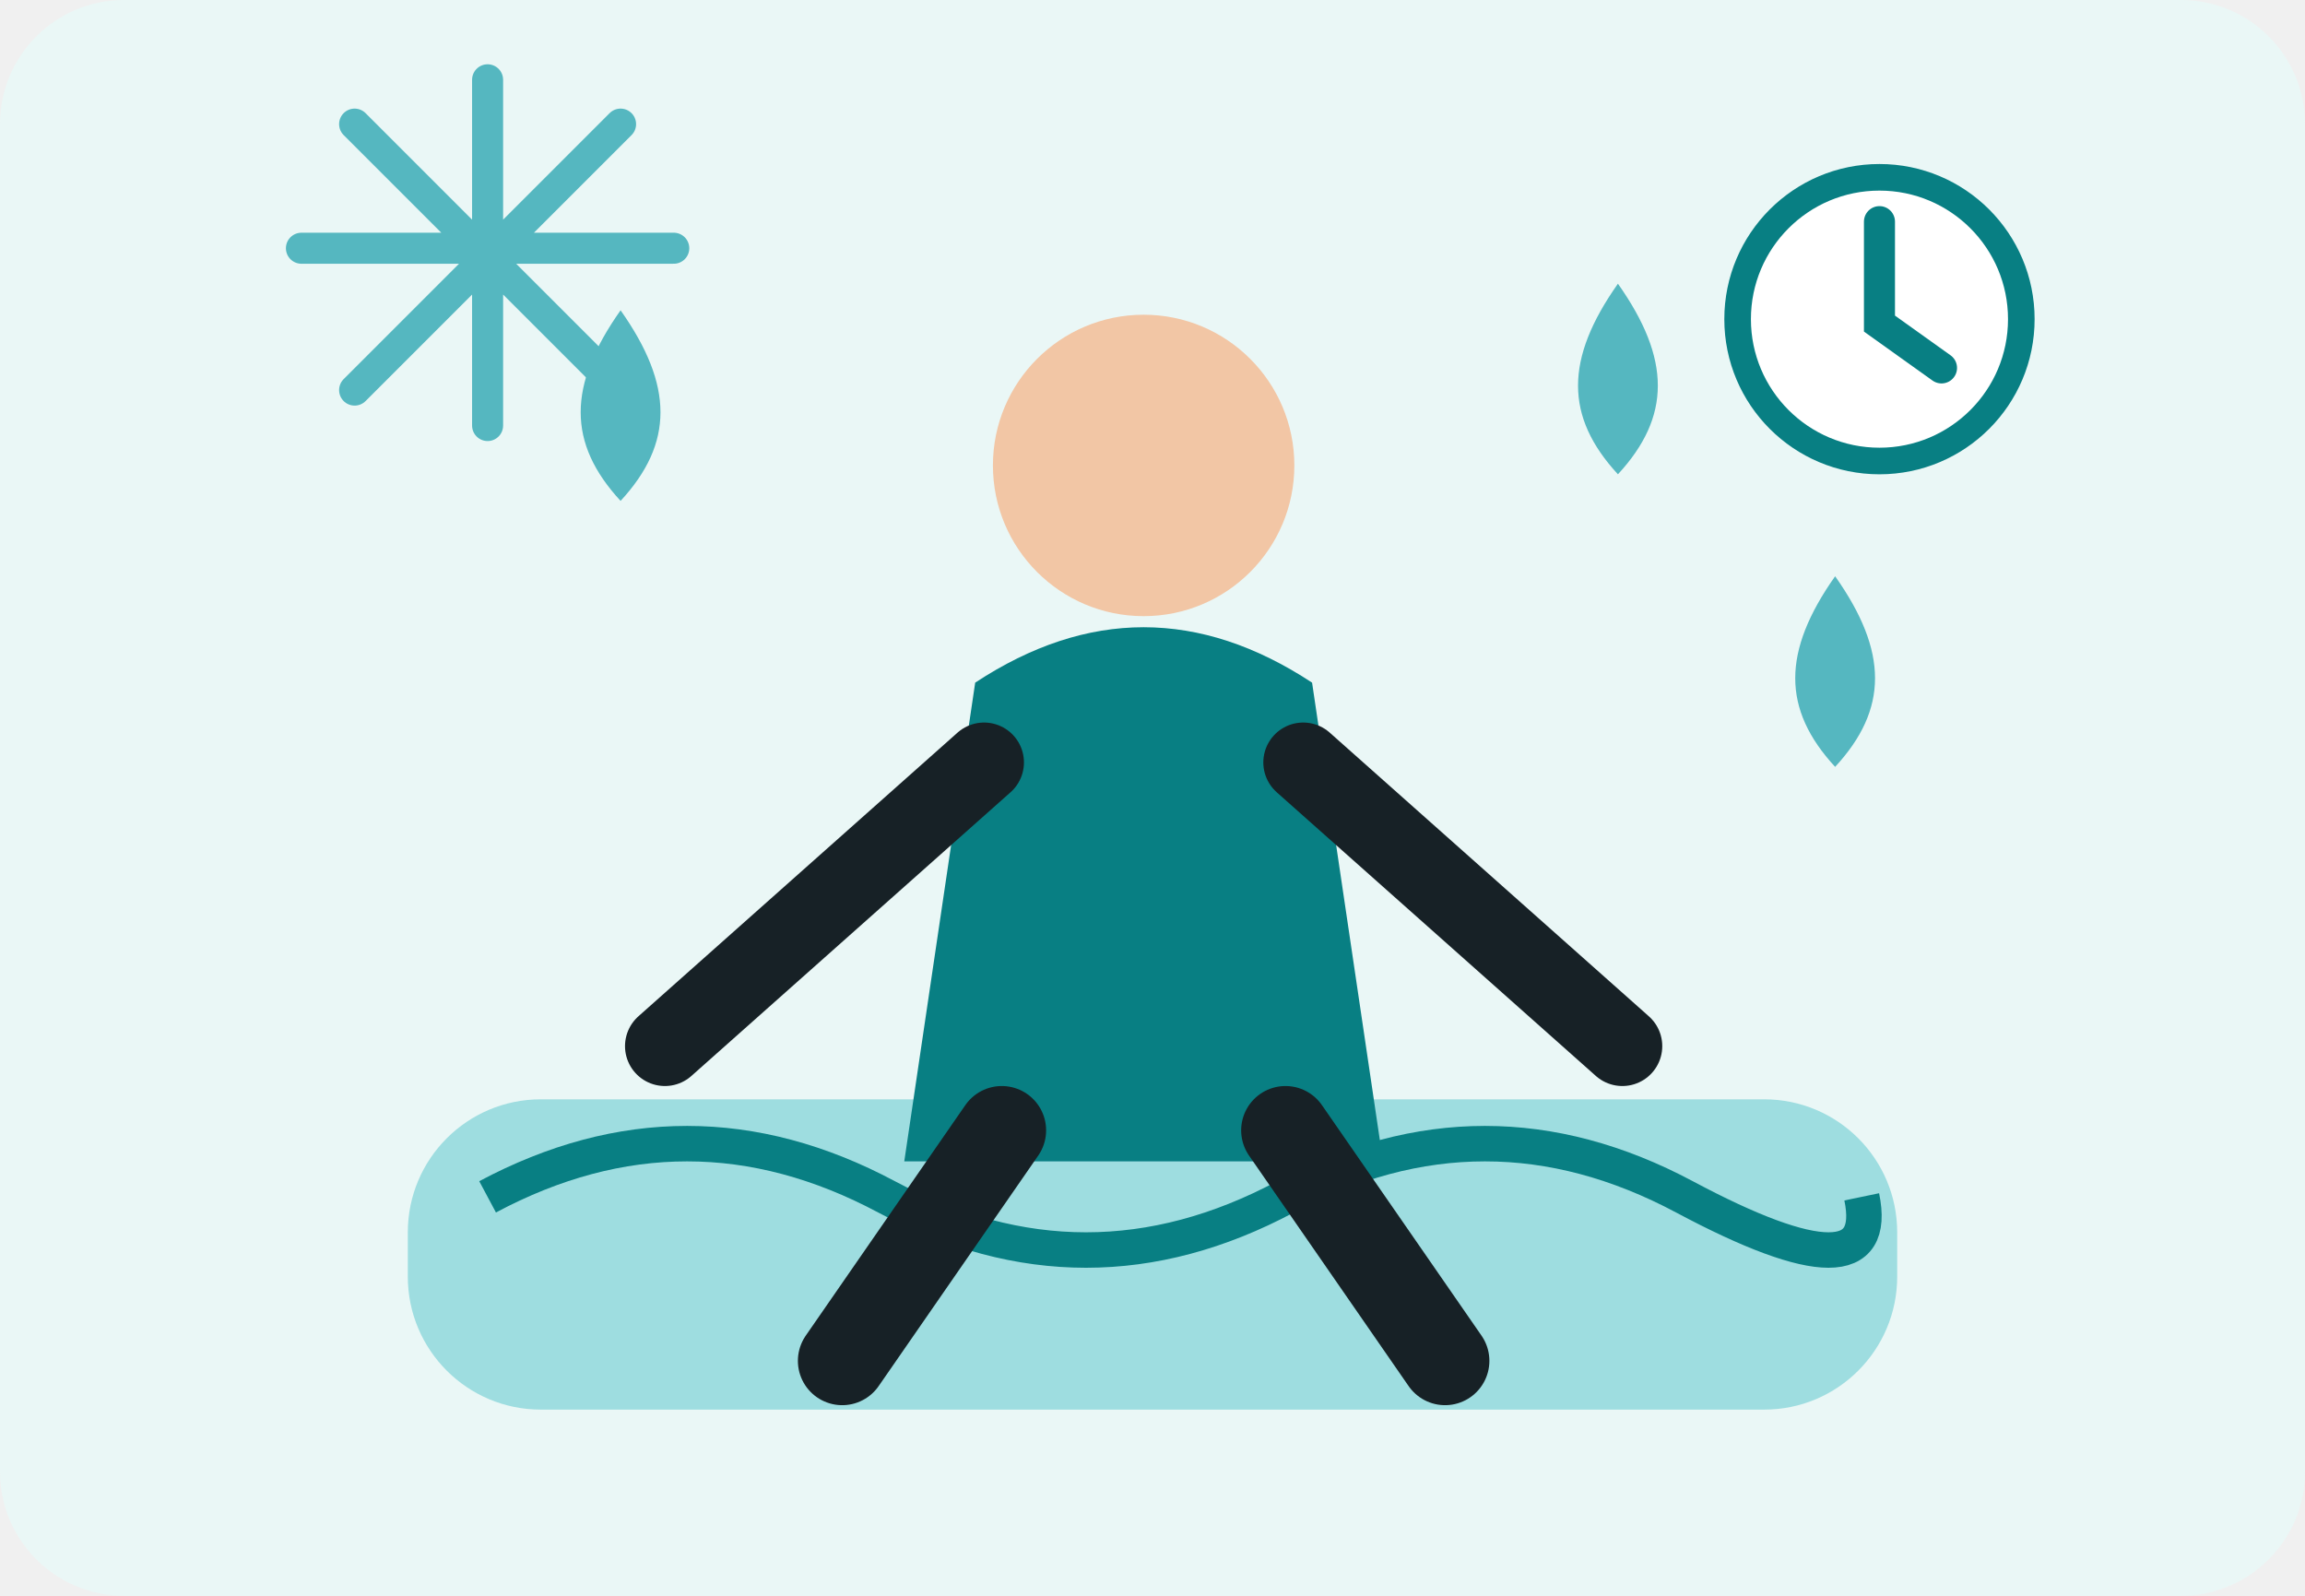
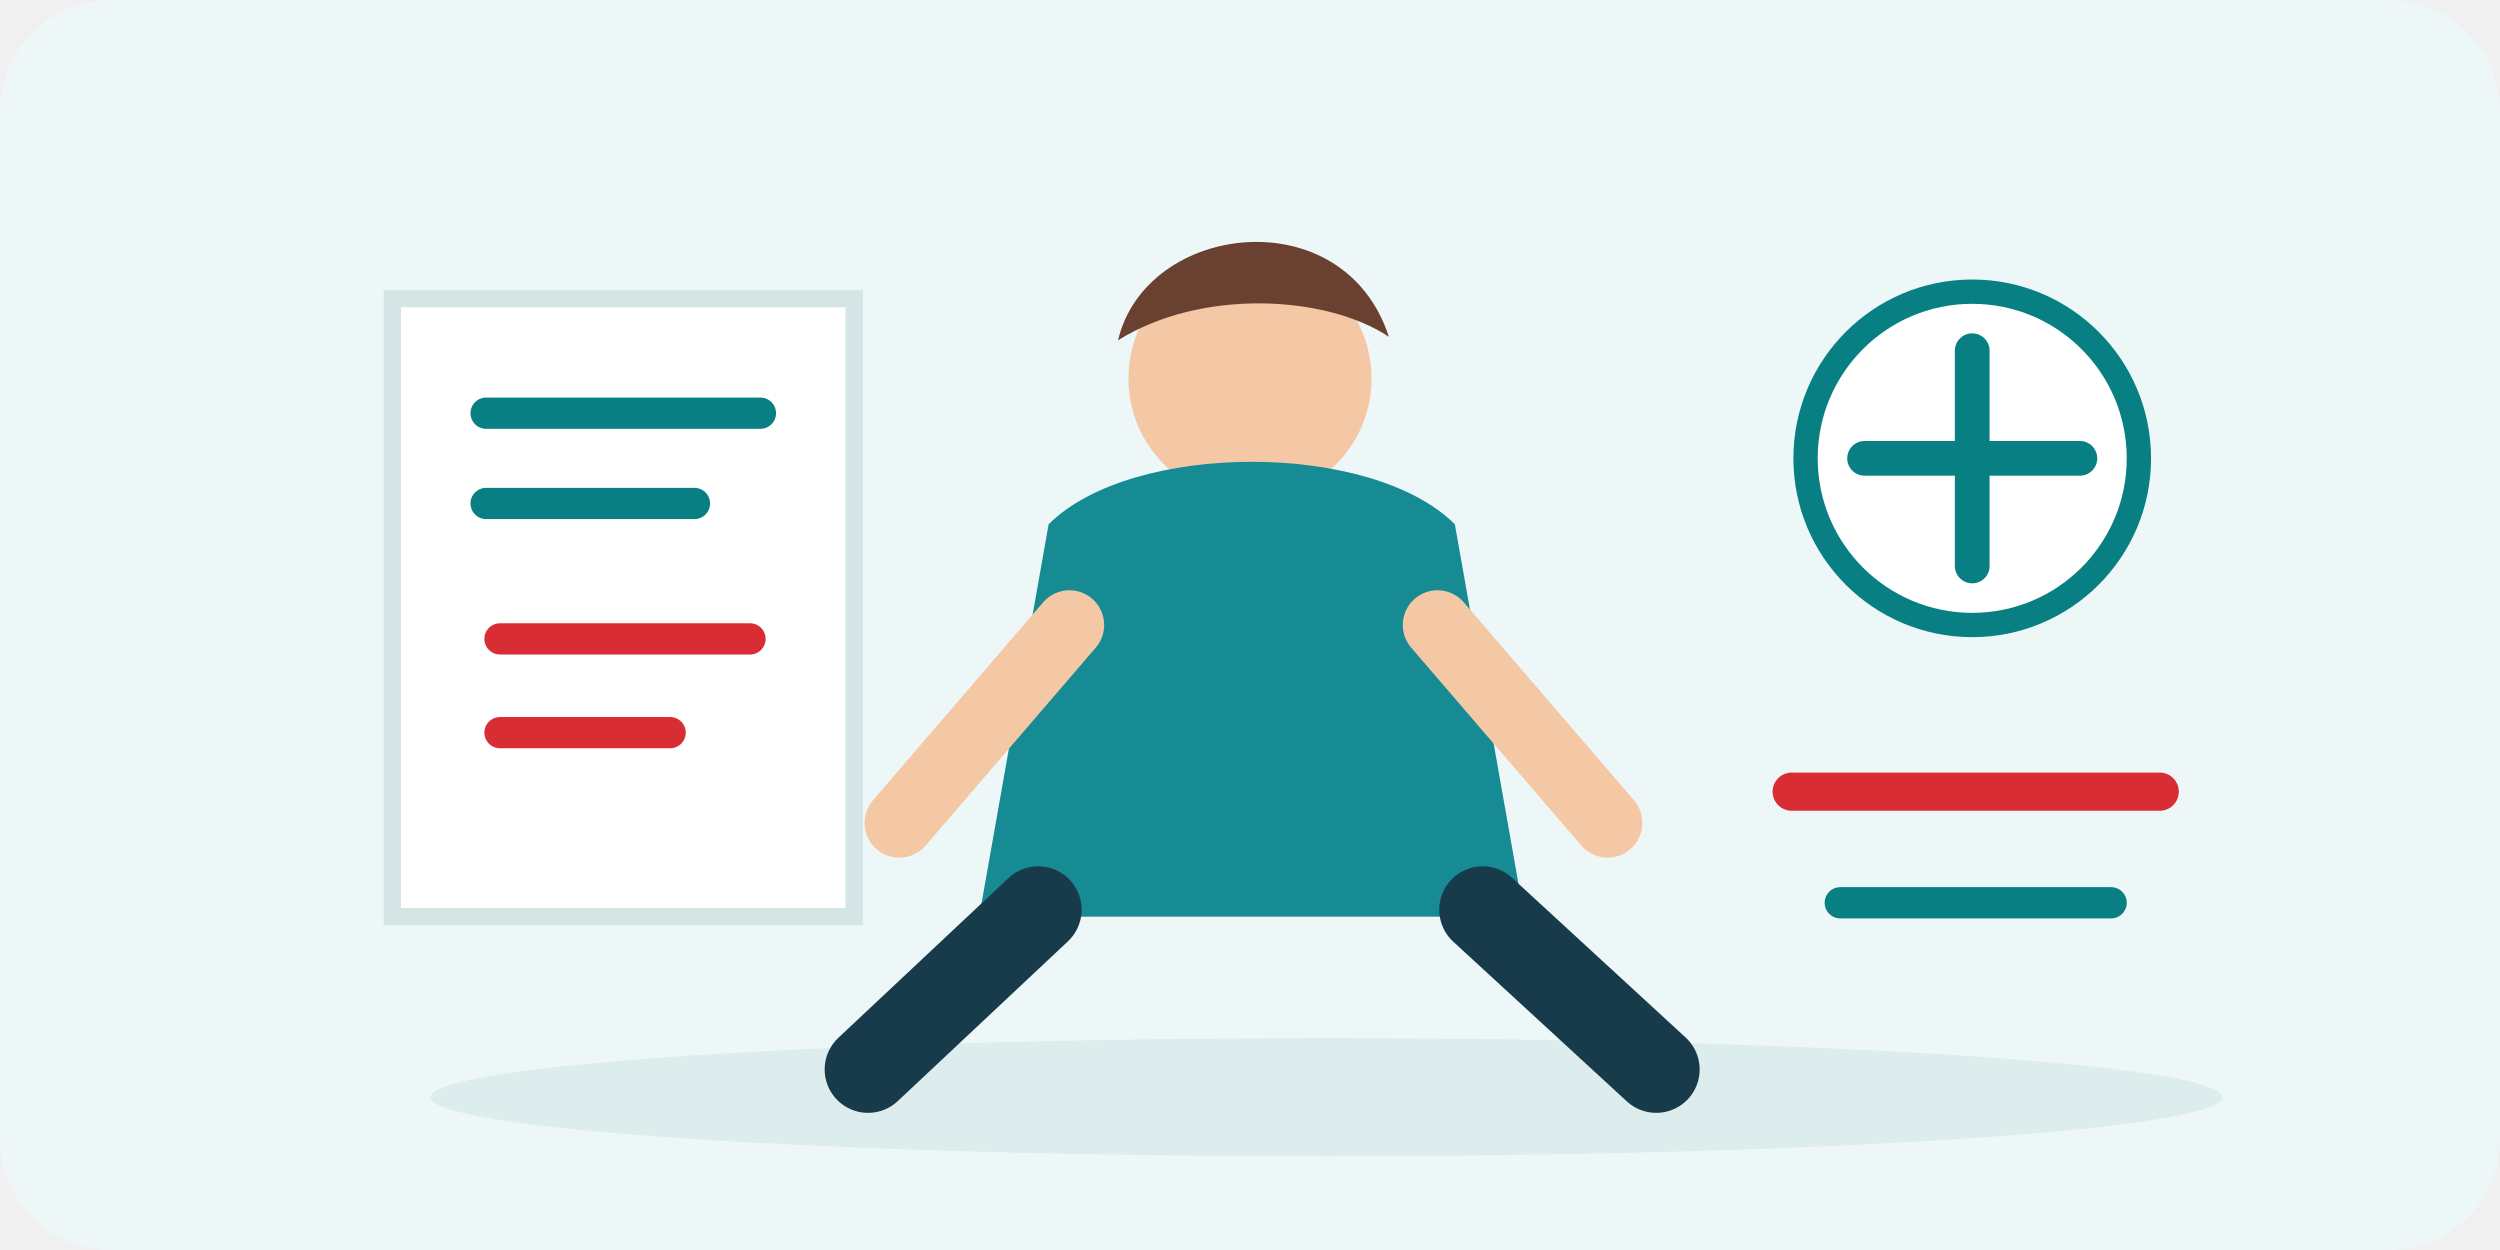
- <svg xmlns="http://www.w3.org/2000/svg" viewBox="0 0 520 360">
-   <rect width="520" height="360" rx="28" fill="#EAF7F6" />
-   <rect x="92" y="248" width="336" height="70" rx="30" fill="#9EDDE0" />
-   <path d="M110 270q45-24 90 0t90 0t90 0t40 0" fill="none" stroke="#087F83" stroke-width="8" />
-   <circle cx="258" cy="105" r="34" fill="#F2C6A5" />
-   <path d="M220 154q38-25 76 0l16 108H204z" fill="#087F83" />
-   <path d="M222 172l-72 64M294 172l72 64" stroke="#172126" stroke-width="18" stroke-linecap="round" />
-   <path d="M226 255l-36 52M290 255l36 52" stroke="#172126" stroke-width="20" stroke-linecap="round" />
-   <g fill="#55B7C0">
-     <path d="M140 70c12 17 12 30 0 43-12-13-12-26 0-43z" />
-     <path d="M365 64c12 17 12 30 0 43-12-13-12-26 0-43z" />
-     <path d="M414 130c12 17 12 30 0 43-12-13-12-26 0-43z" />
-   </g>
-   <path d="M68 56h84M110 18v78M80 28l60 60M140 28L80 88" stroke="#55B7C0" stroke-width="7" stroke-linecap="round" />
-   <circle cx="424" cy="72" r="32" fill="#FFF" stroke="#087F83" stroke-width="6" />
-   <path d="M424 50v23l14 10" fill="none" stroke="#087F83" stroke-width="7" stroke-linecap="round" />
+ <svg xmlns="http://www.w3.org/2000/svg" viewBox="0 0 720 360">
+   <rect width="720" height="360" rx="32" fill="#EEF7F7" />
+   <ellipse cx="382" cy="316" rx="258" ry="17" fill="#DDECEC" />
+   <circle cx="360" cy="109" r="35" fill="#F4C7A5" />
+   <path d="M322 98c8-34 65-41 78-1-18-12-54-14-78 1z" fill="#6A4031" />
+   <path d="M302 151c24-24 93-24 117 0l20 113H282z" fill="#168B94" />
+   <path d="M308 180l-49 57M414 180l49 57" stroke="#F4C7A5" stroke-width="20" stroke-linecap="round" />
+   <path d="M299 262l-49 46M427 262l50 46" stroke="#173B4A" stroke-width="25" stroke-linecap="round" />
+   <path d="M113 86h133v178H113z" rx="23" fill="#fff" stroke="#D5E5E6" stroke-width="5" />
+   <path d="M140 119h79M140 145h60" stroke="#087F83" stroke-width="9" stroke-linecap="round" />
+   <path d="M144 184h72M144 211h49" stroke="#D92D36" stroke-width="9" stroke-linecap="round" />
+   <circle cx="568" cy="132" r="48" fill="#fff" stroke="#087F83" stroke-width="7" />
+   <path d="M568 101v62M537 132h62" stroke="#087F83" stroke-width="10" stroke-linecap="round" />
+   <path d="M516 228h106" stroke="#D92D36" stroke-width="11" stroke-linecap="round" />
+   <path d="M530 260h78" stroke="#087F83" stroke-width="9" stroke-linecap="round" />
</svg>
